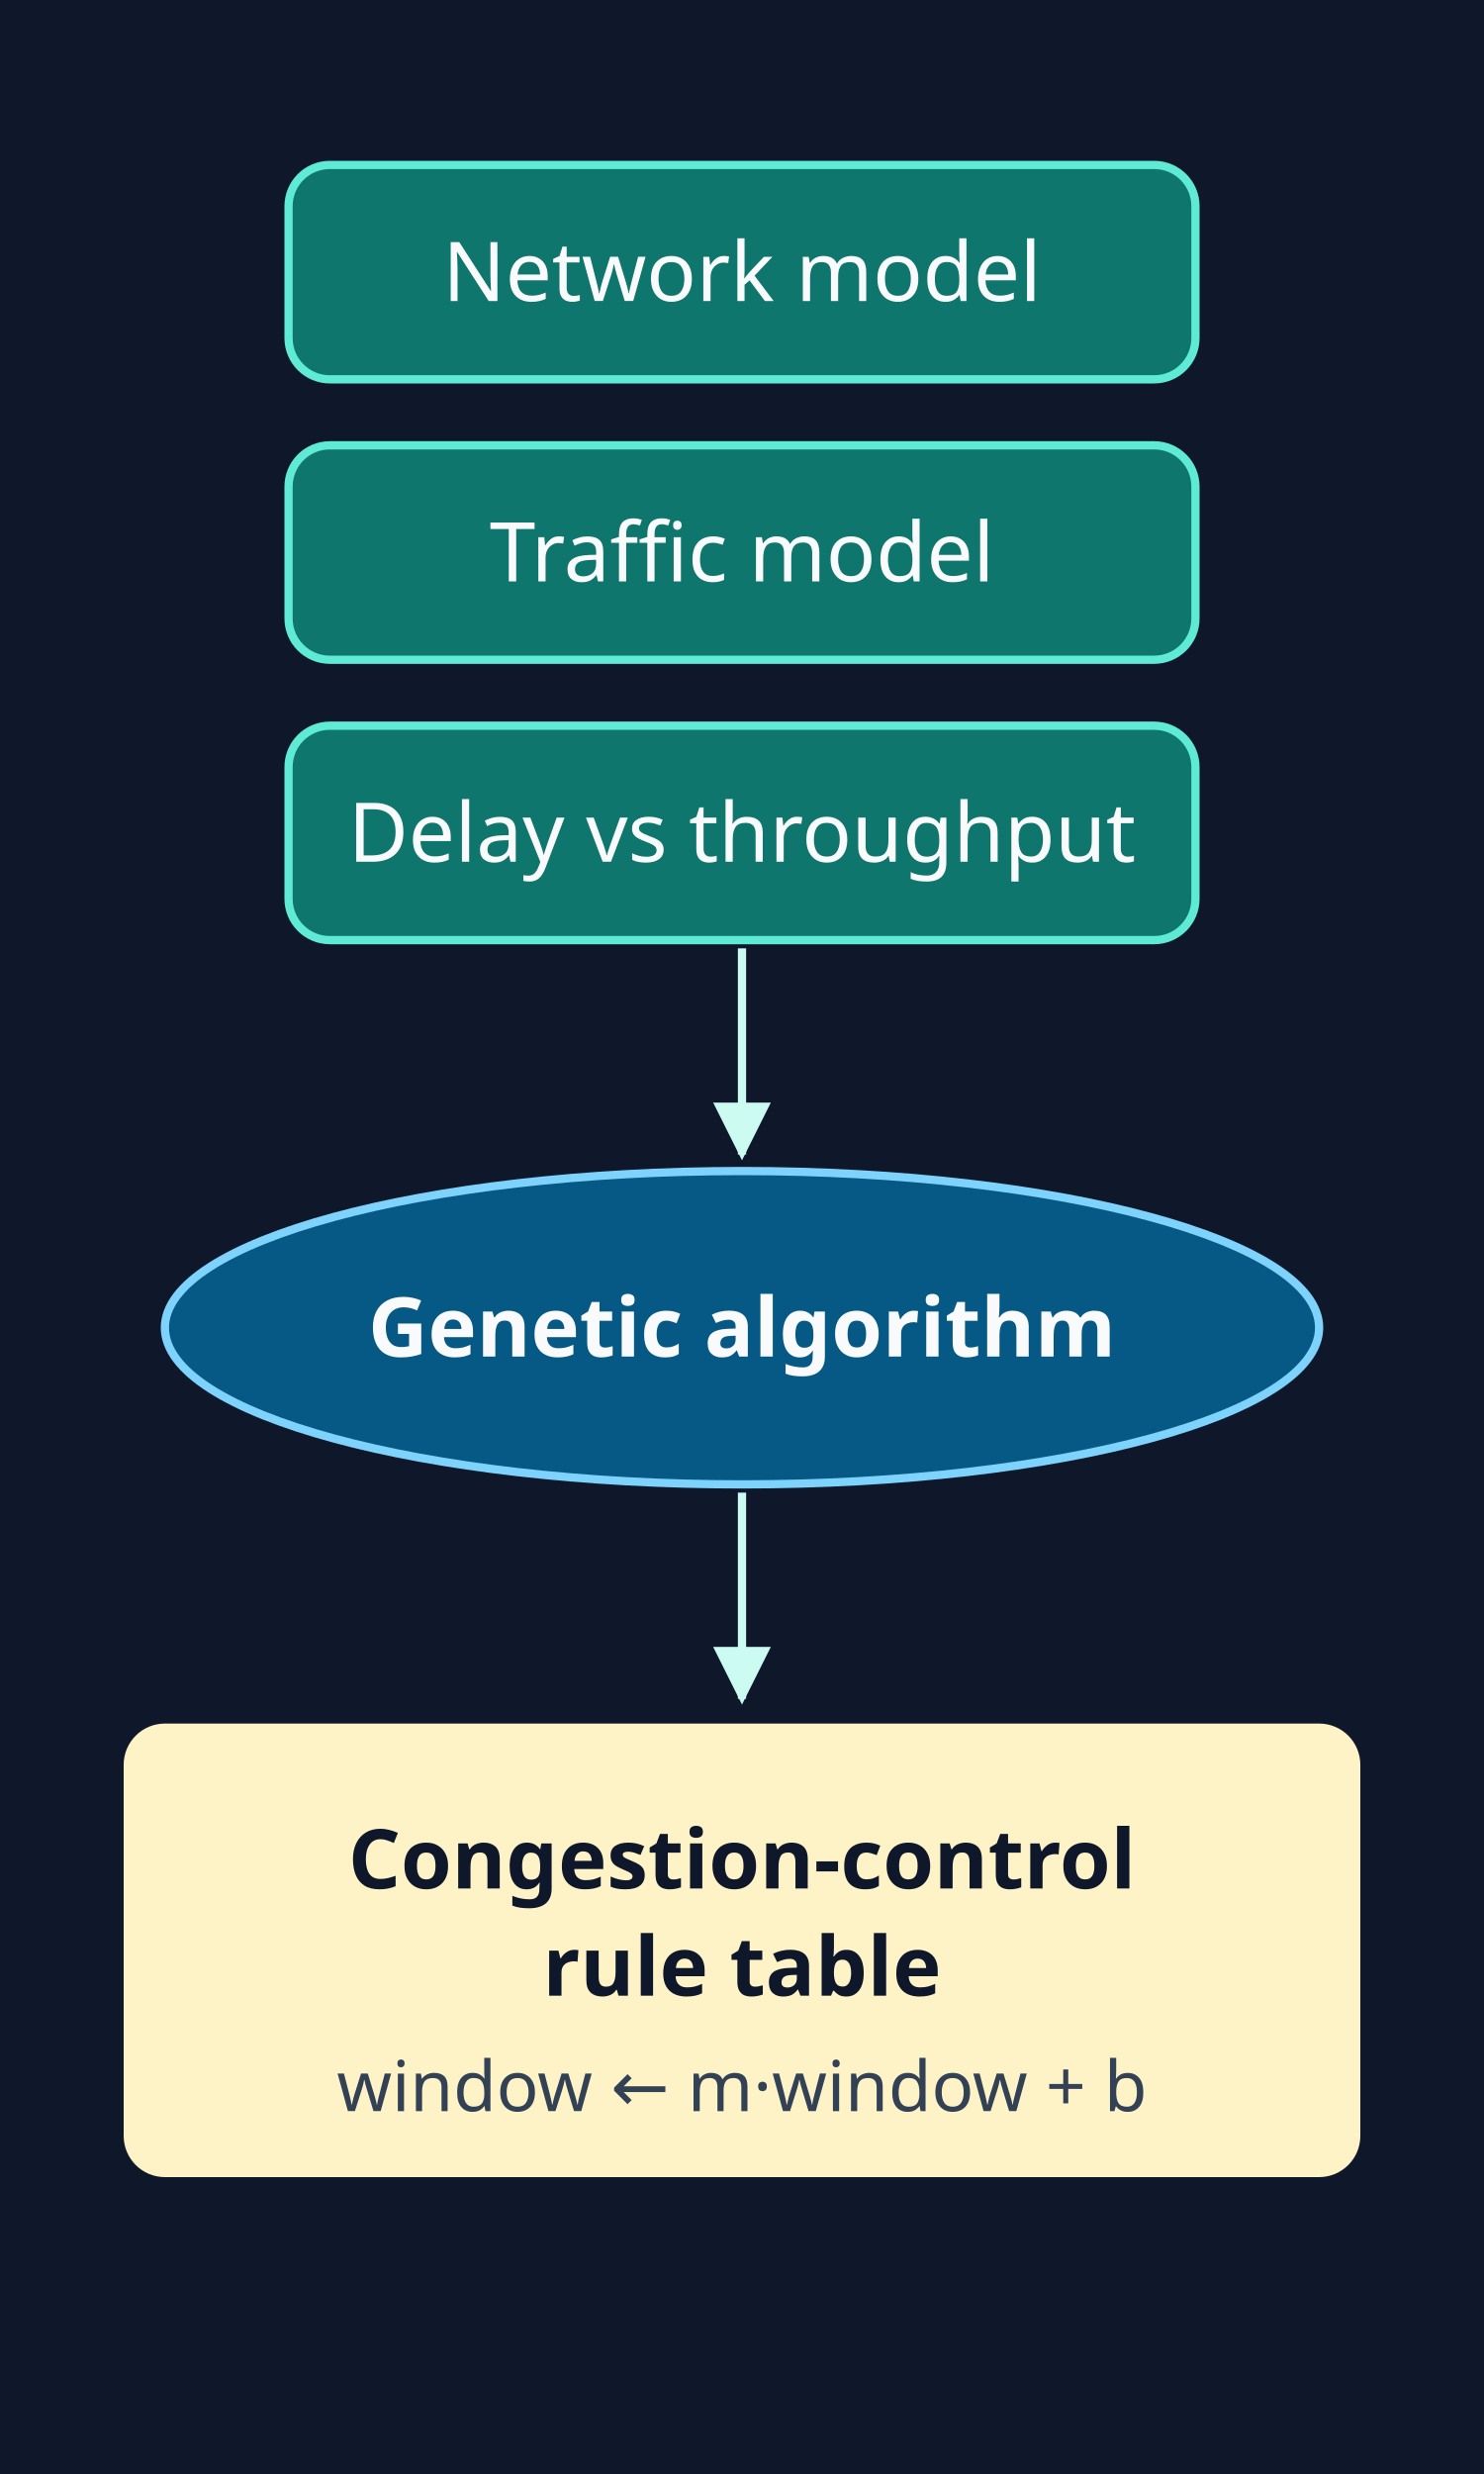
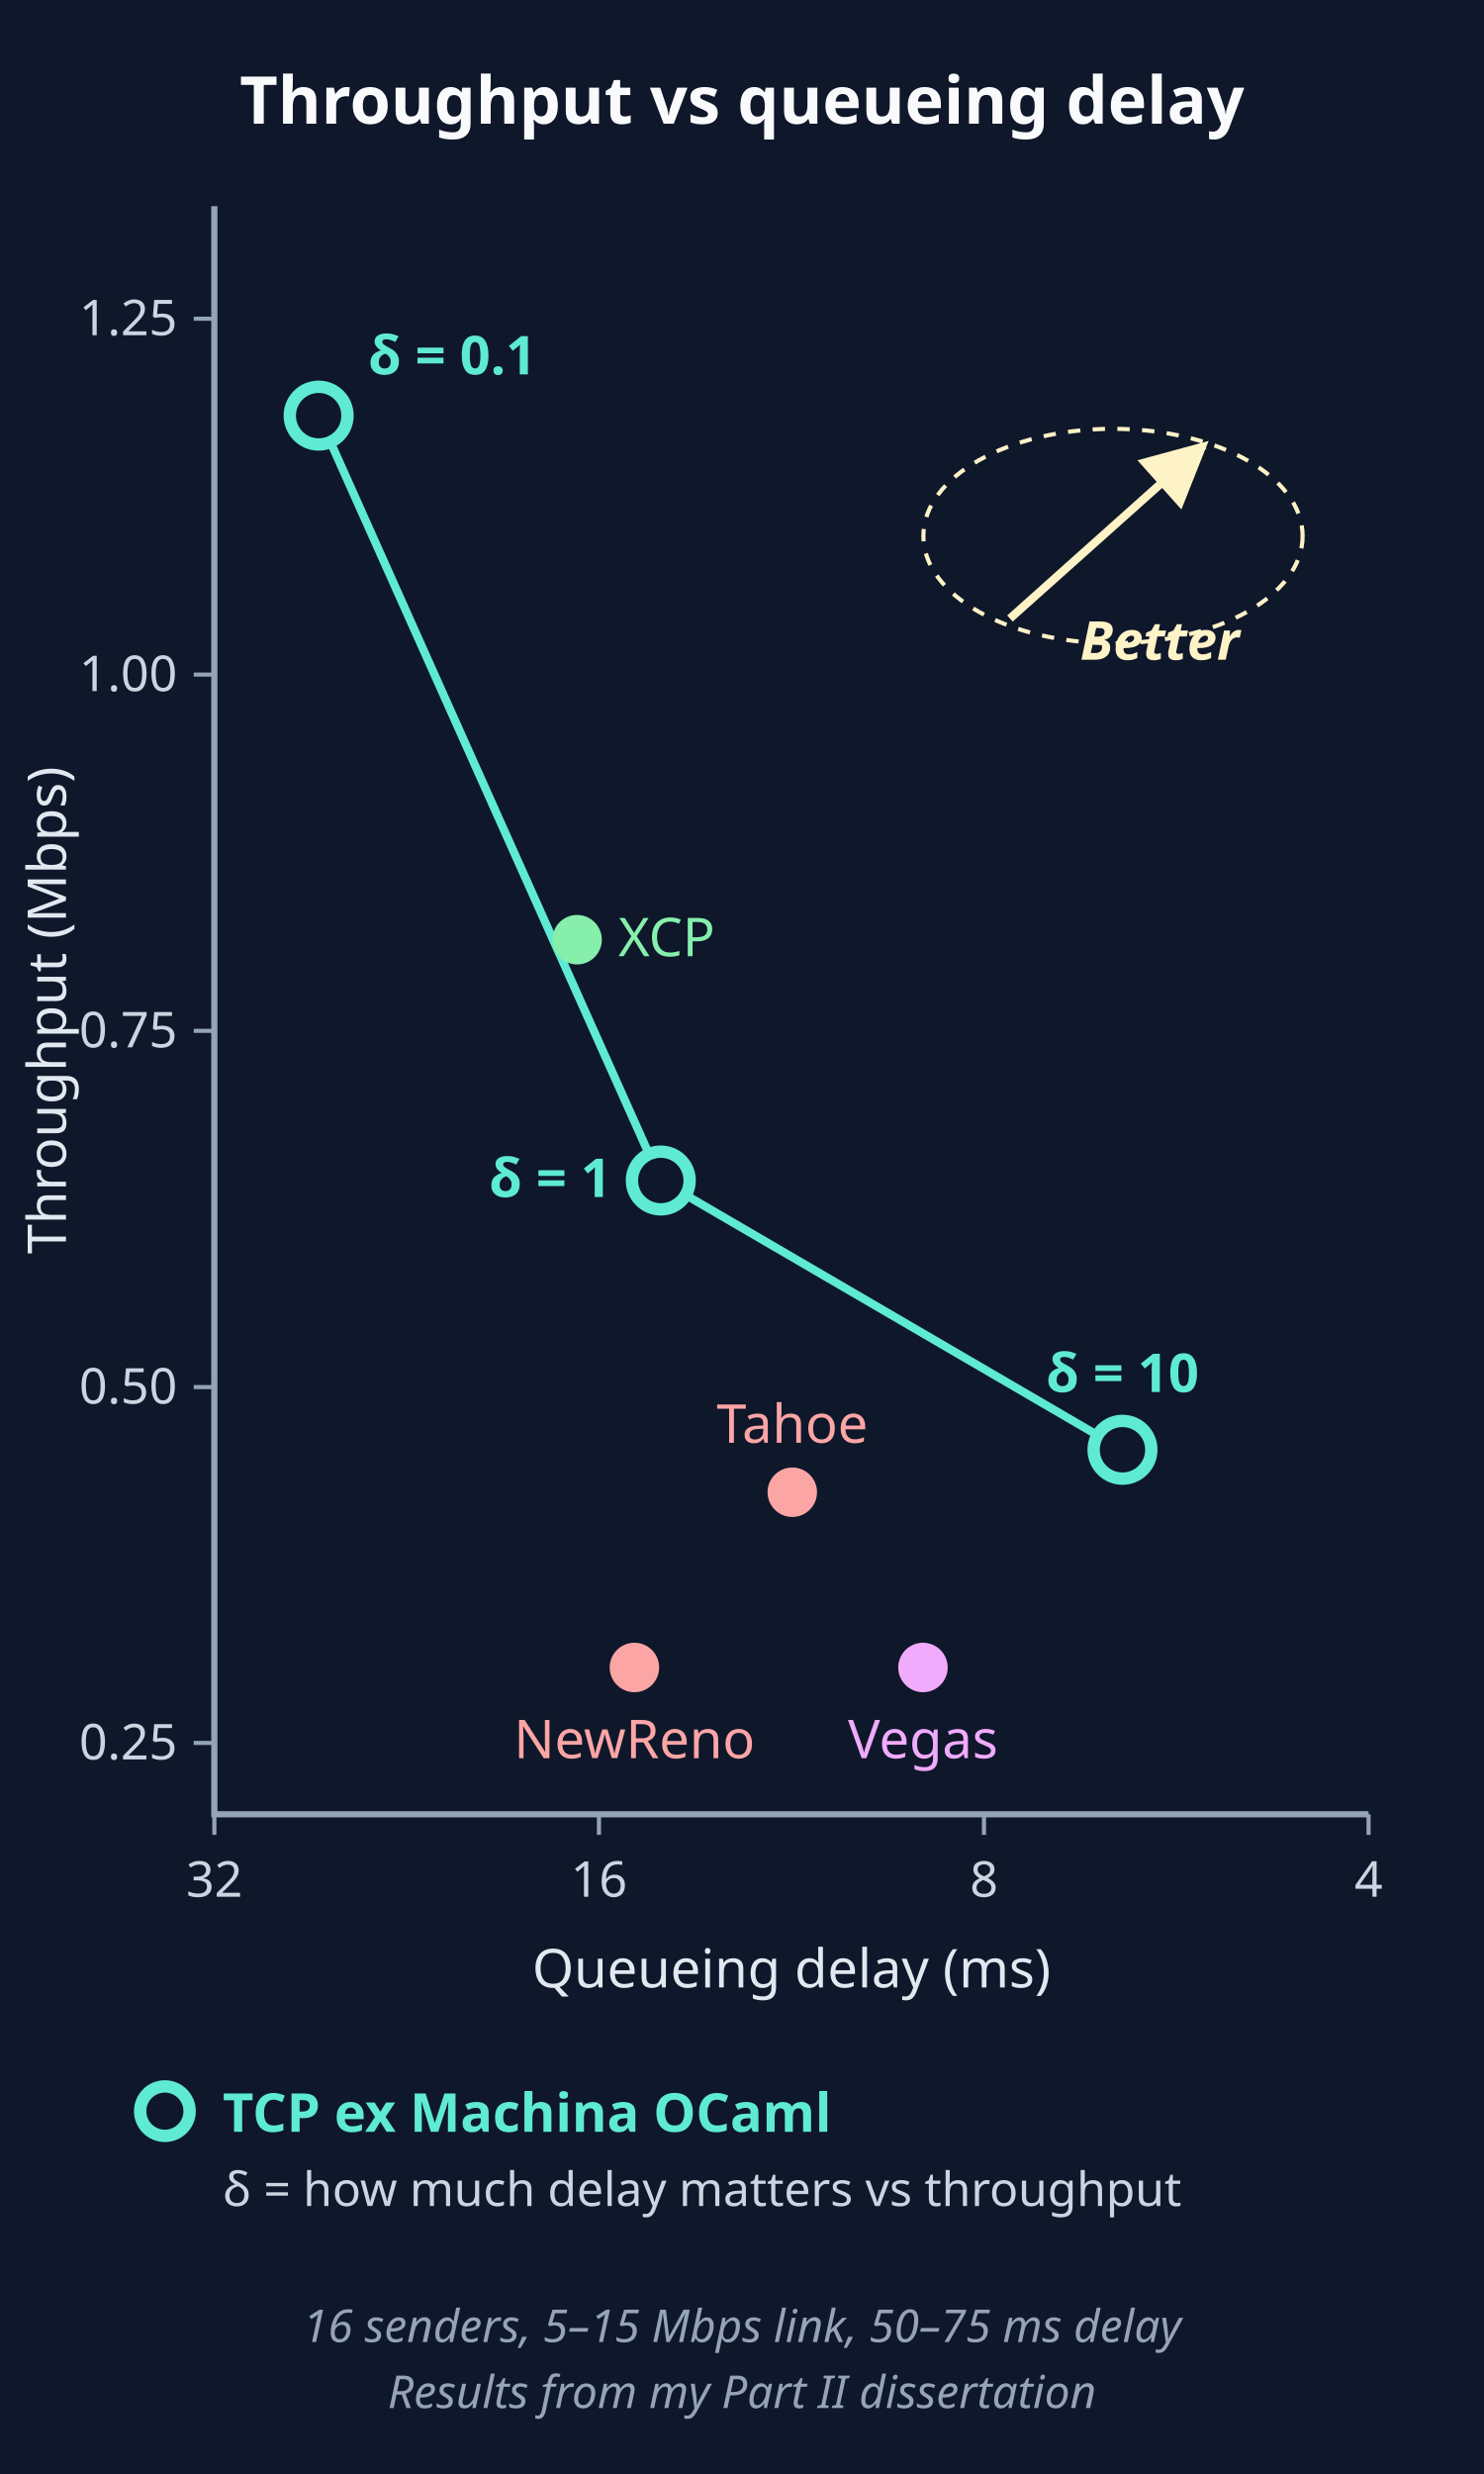
- <svg xmlns="http://www.w3.org/2000/svg" viewBox="0 0 360 600" font-family="system-ui, sans-serif" font-size="20" text-anchor="middle">
+ <svg xmlns="http://www.w3.org/2000/svg" viewBox="0 0 360 600" font-family="system-ui, sans-serif" font-size="13">
  <rect width="360" height="600" fill="#0f172a" />
  <defs>
-     <marker id="a" viewBox="0 0 10 10" refX="9" refY="5" markerWidth="7" markerHeight="7" orient="auto">
-       <path d="M0 0L10 5L0 10z" fill="#ccfbf1" />
+     <marker id="a" viewBox="0 0 10 10" refX="9" refY="5" markerWidth="8" markerHeight="8" orient="auto">
+       <path d="M0 0L10 5L0 10z" fill="#fef3c7" />
    </marker>
  </defs>
-   <g fill="#0f766e" stroke="#5eead4" stroke-width="2">
-     <rect x="70" y="40" width="220" height="52" rx="10" />
-     <rect x="70" y="108" width="220" height="52" rx="10" />
-     <rect x="70" y="176" width="220" height="52" rx="10" />
+   <text x="180" y="30" fill="#f8fafc" font-size="16" font-weight="700" text-anchor="middle">Throughput vs queueing delay</text>
+   <g stroke="#94a3b8" stroke-width="1.5" fill="none">
+     <path d="M52 50V440H332" />
  </g>
-   <g fill="#f8fafc">
-     <text x="180" y="73">Network model</text>
-     <text x="180" y="141">Traffic model</text>
-     <text x="180" y="209">Delay vs throughput</text>
+   <g fill="#cbd5e1" font-size="12" text-anchor="middle">
+     <path d="M52.0 440v5" stroke="#94a3b8" />
+     <text x="52.0" y="460">32</text>
+     <path d="M145.3 440v5" stroke="#94a3b8" />
+     <text x="145.3" y="460">16</text>
+     <path d="M238.7 440v5" stroke="#94a3b8" />
+     <text x="238.7" y="460">8</text>
+     <path d="M332.0 440v5" stroke="#94a3b8" />
+     <text x="332.0" y="460">4</text>
  </g>
-   <g stroke="#ccfbf1" stroke-width="2" marker-end="url(#a)">
-     <path d="M180 230V280" />
-     <path d="M180 362V412" />
+   <g fill="#cbd5e1" font-size="12" text-anchor="end">
+     <path d="M47 422.7h5" stroke="#94a3b8" />
+     <text x="43" y="426.7">0.25</text>
+     <path d="M47 336.4h5" stroke="#94a3b8" />
+     <text x="43" y="340.4">0.50</text>
+     <path d="M47 250.0h5" stroke="#94a3b8" />
+     <text x="43" y="254.0">0.75</text>
+     <path d="M47 163.6h5" stroke="#94a3b8" />
+     <text x="43" y="167.6">1.00</text>
+     <path d="M47 77.3h5" stroke="#94a3b8" />
+     <text x="43" y="81.3">1.25</text>
  </g>
-   <ellipse cx="180" cy="322" rx="140" ry="38" fill="#075985" stroke="#7dd3fc" stroke-width="2" />
-   <text x="180" y="329" fill="#f8fafc" font-weight="700">Genetic algorithm</text>
-   <rect x="30" y="418" width="300" height="110" rx="10" fill="#fef3c7" />
-   <text x="180" y="458" fill="#0f172a" font-weight="700">Congestion-control</text>
-   <text x="180" y="484" fill="#0f172a" font-weight="700">rule table</text>
-   <text x="180" y="512" fill="#334155" font-size="17">window ← m·window + b</text>
+   <text x="192" y="482" fill="#e2e8f0" text-anchor="middle">Queueing delay (ms)</text>
+   <text transform="translate(16 245) rotate(-90)" fill="#e2e8f0" text-anchor="middle">Throughput (Mbps)</text>
+   <ellipse cx="270" cy="130" rx="46" ry="26" fill="none" stroke="#fef3c7" stroke-dasharray="3 3" />
+   <path d="M245 150L292 108" stroke="#fef3c7" stroke-width="2" marker-end="url(#a)" />
+   <text x="262" y="160" fill="#fef3c7" font-style="italic" font-weight="700">Better</text>
+   <path d="M77.3 100.8L160.3 286.3L272.3 351.6" stroke="#5eead4" stroke-width="2" fill="none" />
+   <circle cx="140.0" cy="227.9" r="6" fill="#86efac" />
+   <circle cx="153.9" cy="404.4" r="6" fill="#fca5a5" />
+   <circle cx="192.2" cy="361.9" r="6" fill="#fca5a5" />
+   <circle cx="223.9" cy="404.4" r="6" fill="#f0abfc" />
+   <circle cx="77.3" cy="100.8" r="7" fill="#0f172a" stroke="#5eead4" stroke-width="3" />
+   <circle cx="160.3" cy="286.3" r="7" fill="#0f172a" stroke="#5eead4" stroke-width="3" />
+   <circle cx="272.3" cy="351.6" r="7" fill="#0f172a" stroke="#5eead4" stroke-width="3" />
+   <text x="150.0" y="231.9" fill="#86efac" text-anchor="start">XCP</text>
+   <text x="153.9" y="426.4" fill="#fca5a5" text-anchor="middle">NewReno</text>
+   <text x="192.2" y="349.9" fill="#fca5a5" text-anchor="middle">Tahoe</text>
+   <text x="223.9" y="426.4" fill="#f0abfc" text-anchor="middle">Vegas</text>
+   <text x="89.3" y="90.8" fill="#5eead4" font-weight="700" text-anchor="start">δ = 0.1</text>
+   <text x="148.3" y="290.3" fill="#5eead4" font-weight="700" text-anchor="end">δ = 1</text>
+   <text x="272.3" y="337.6" fill="#5eead4" font-weight="700" text-anchor="middle">δ = 10</text>
+   <circle cx="40" cy="512" r="6" fill="#0f172a" stroke="#5eead4" stroke-width="3" />
+   <text x="54" y="517" fill="#5eead4" font-weight="700">TCP ex Machina OCaml</text>
+   <text x="54" y="535" fill="#cbd5e1" font-size="11.5">δ = how much delay matters vs throughput</text>
+   <text x="180" y="568" fill="#94a3b8" font-size="11" text-anchor="middle" font-style="italic">16 senders, 5–15 Mbps link, 50–75 ms delay</text>
+   <text x="180" y="584" fill="#94a3b8" font-size="11" text-anchor="middle" font-style="italic">Results from my Part II dissertation</text>
</svg>
